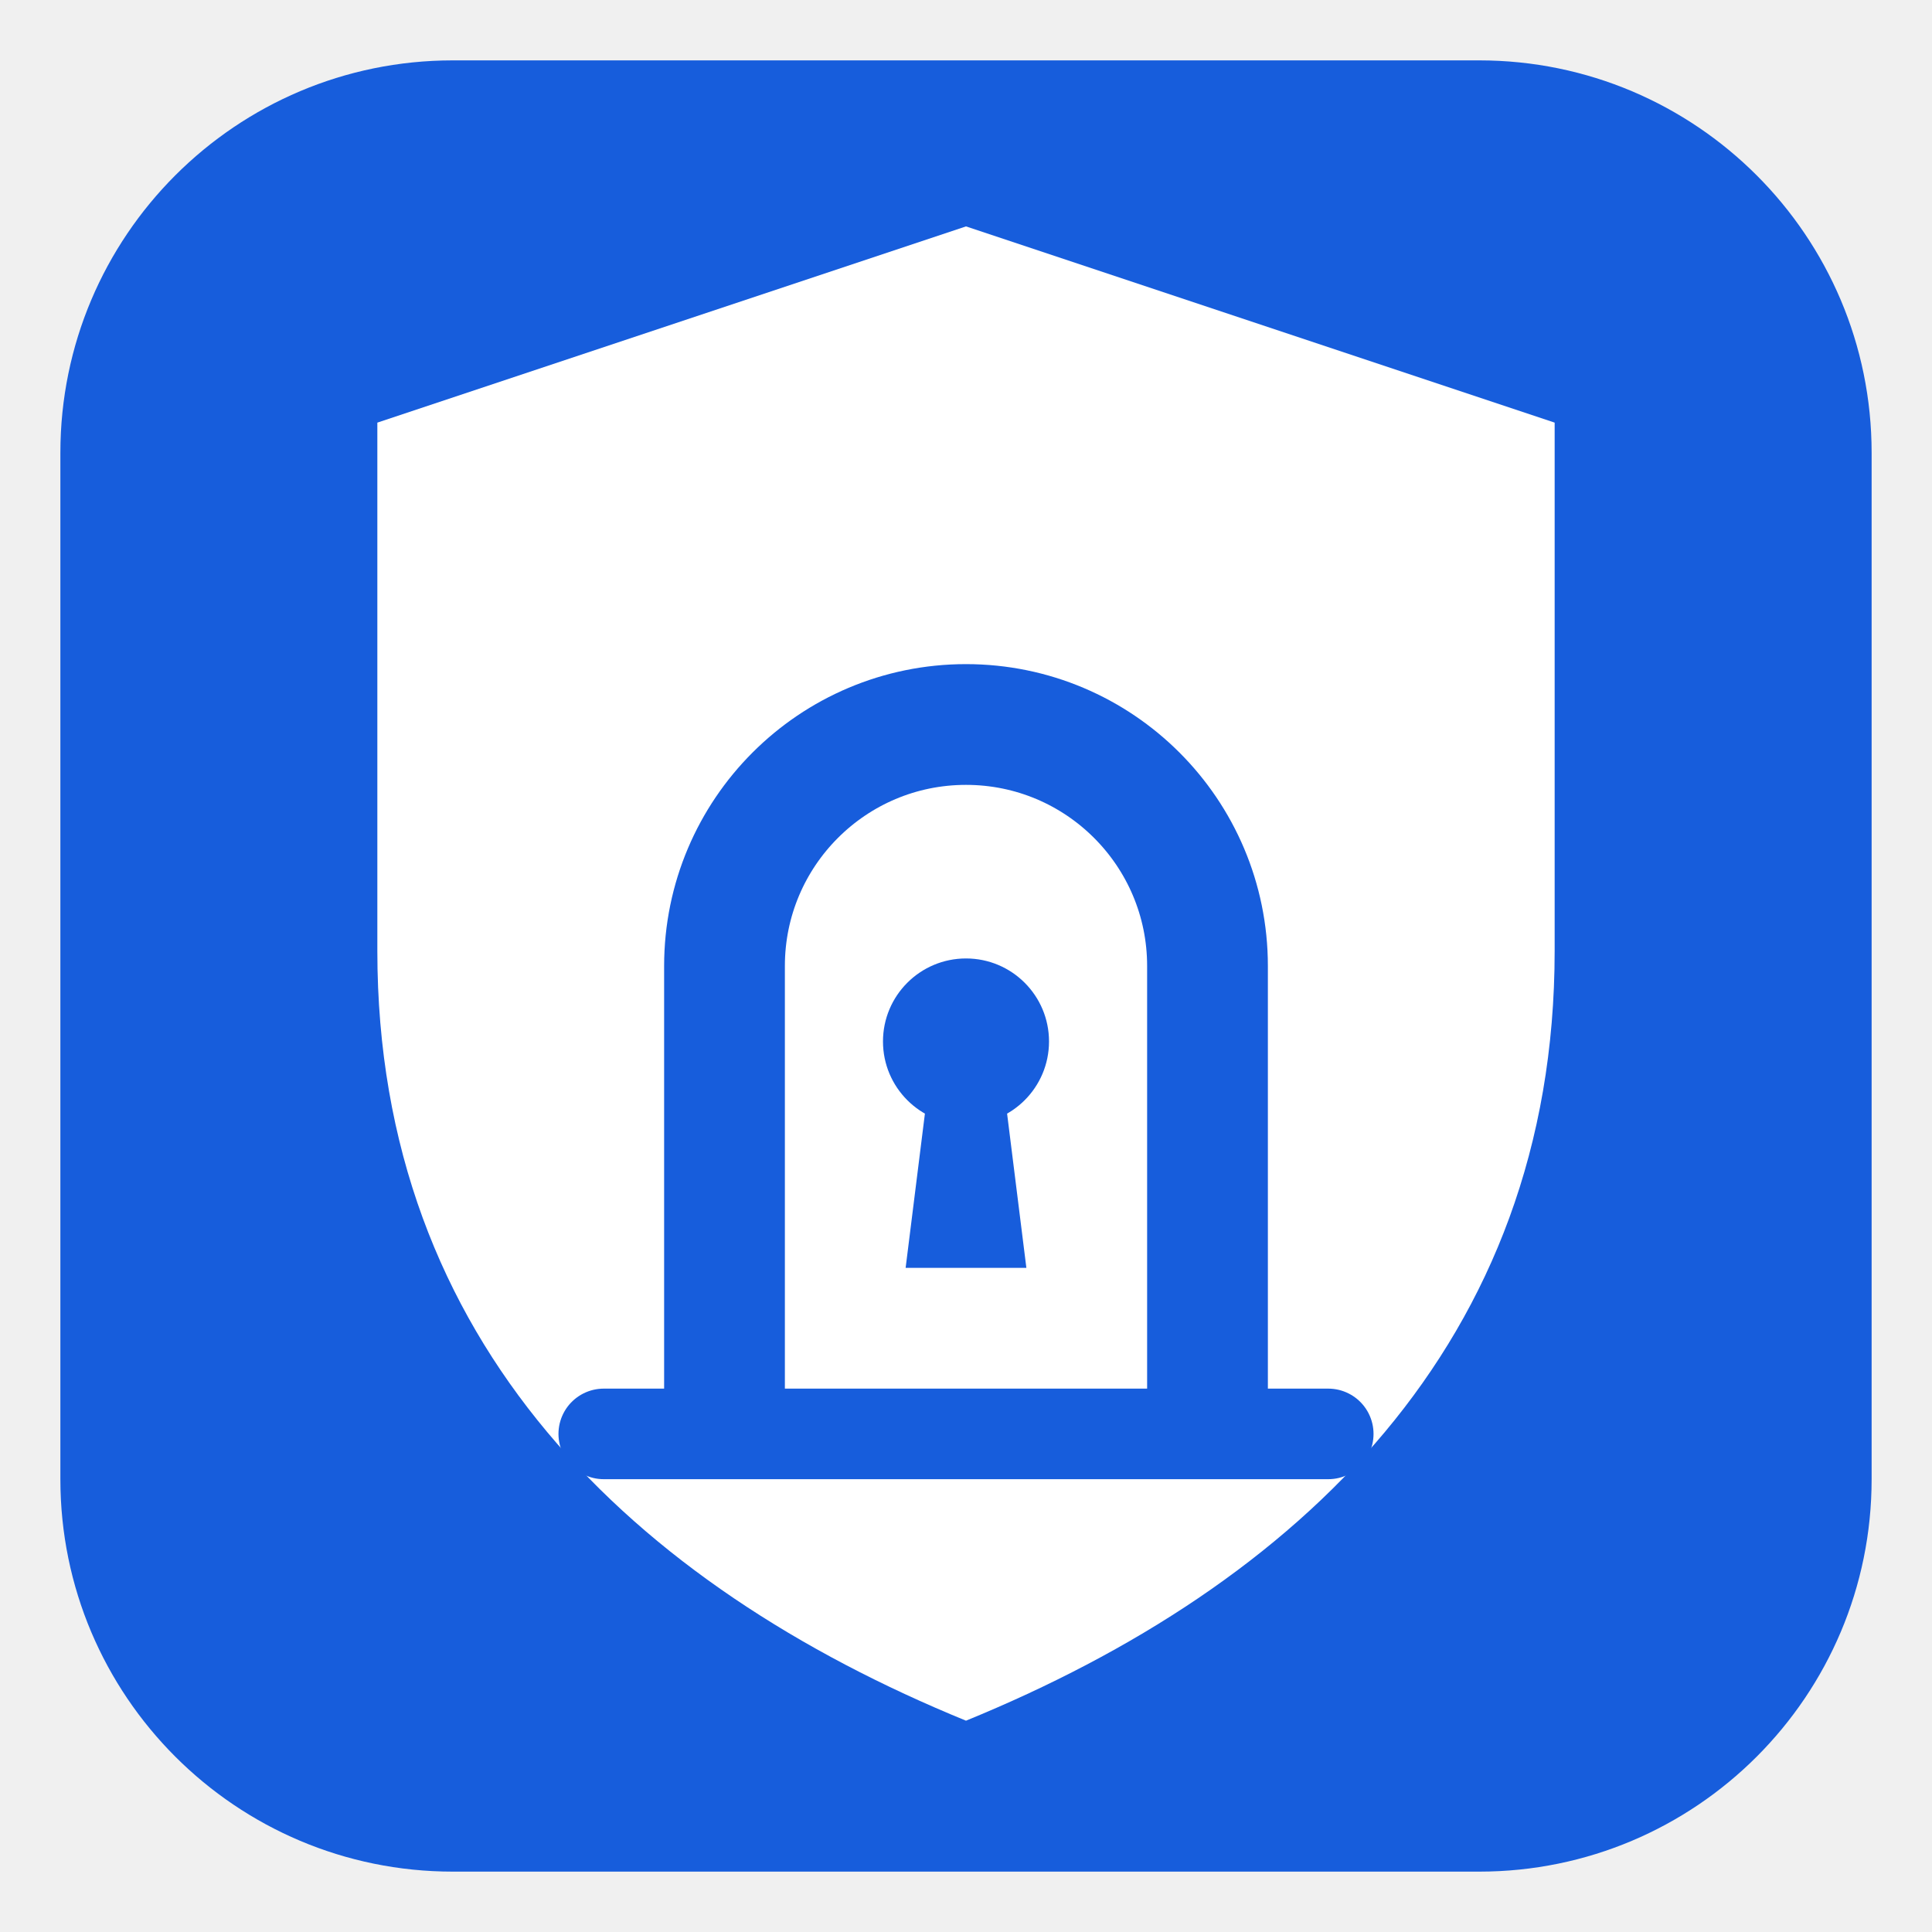
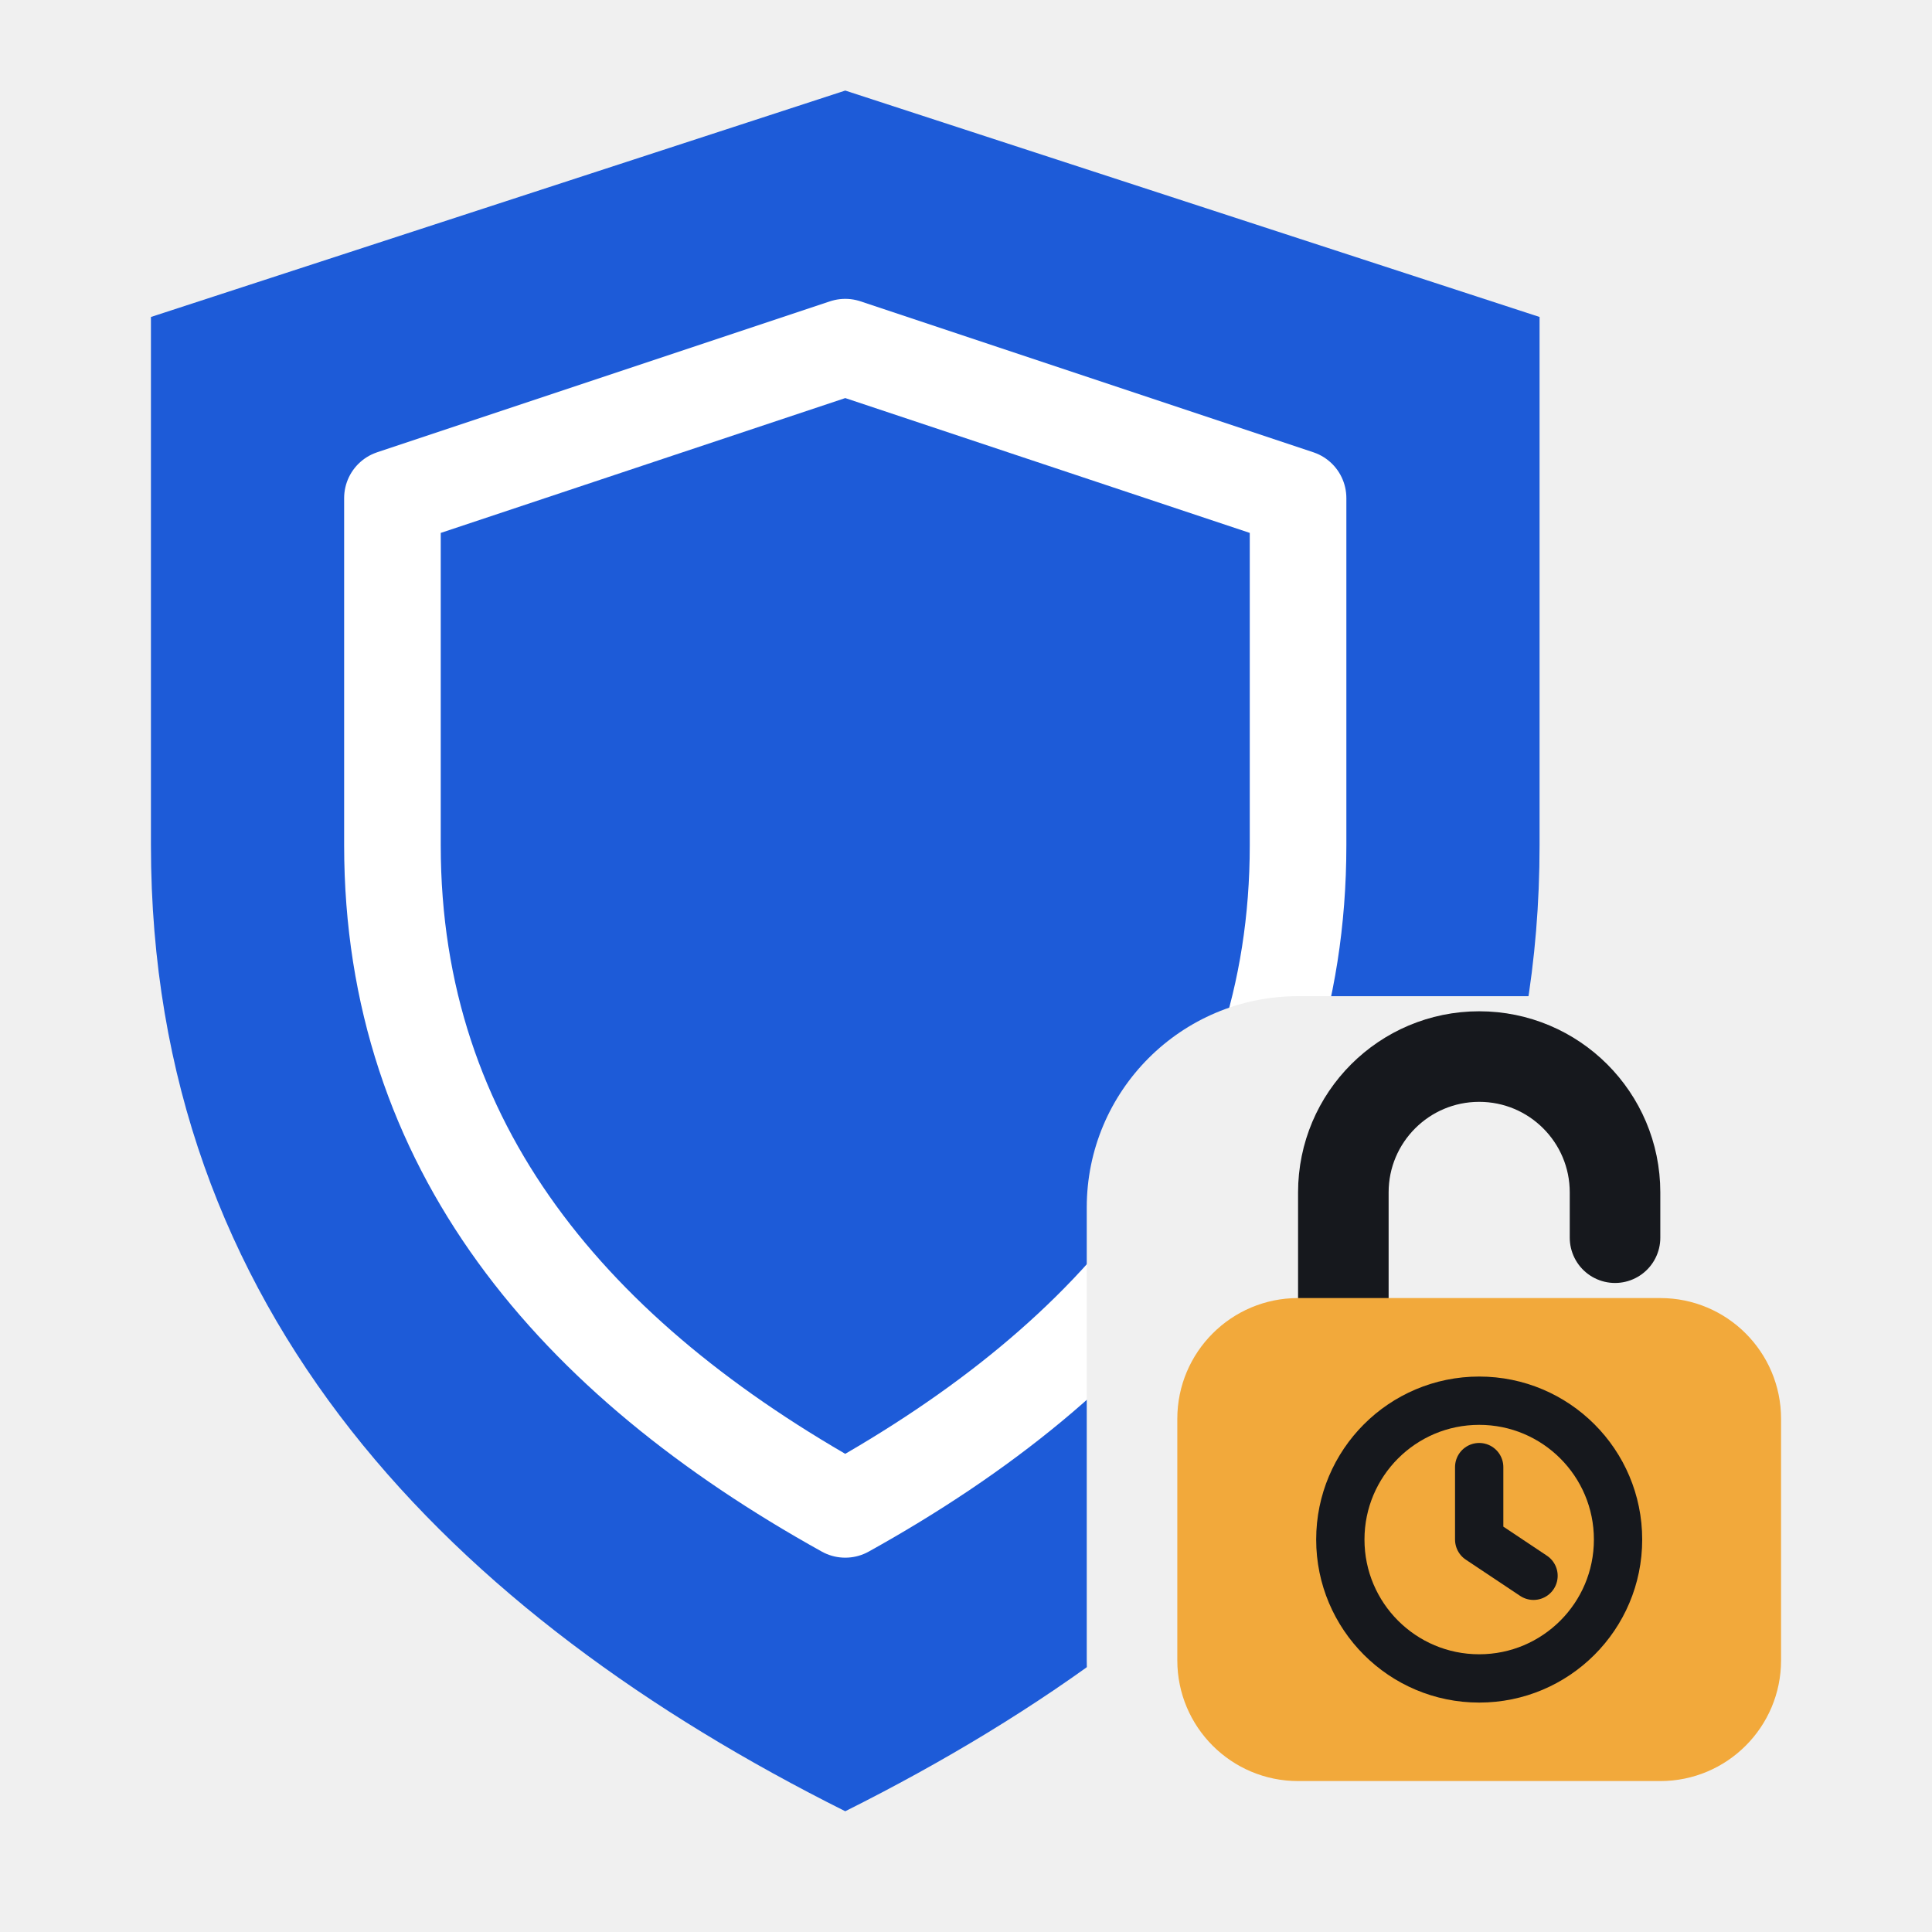
- <svg xmlns="http://www.w3.org/2000/svg" width="256" height="256" viewBox="0 0 256 256">
-   <rect x="8" y="8" width="240" height="240" rx="52" fill="#175ddc" />
-   <path d="M128 30 L206 56 V126 C206 178 172 210 128 228 C84 210 50 178 50 126 V56 Z" fill="#ffffff" />
-   <path d="M96 190 V128 a32 32 0 0 1 64 0 V190" fill="none" stroke="#175ddc" stroke-width="16" stroke-linejoin="round" />
-   <circle cx="128" cy="138" r="11" fill="#175ddc" />
-   <path d="M123 144 L120 168 H136 L133 144 Z" fill="#175ddc" />
-   <line x1="80" y1="190" x2="176" y2="190" stroke="#175ddc" stroke-width="12" stroke-linecap="round" />
+ <svg xmlns="http://www.w3.org/2000/svg" viewBox="0 0 64 64" width="64" height="64">
+   <mask id="knock" maskUnits="userSpaceOnUse" x="0" y="0" width="64" height="64">
+     <rect width="64" height="64" fill="#fff" />
+     <path d="M43 33 H55 A7 7 0 0 1 62 40 V55 A7 7 0 0 1 55 62 H43 A7 7 0 0 1 36 55 V40 A7 7 0 0 1 43 33 Z" fill="#000" />
+   </mask>
+   <g mask="url(#knock)">
+     <path d="M28 3 L51 10.5 V28 C51 43.5 41 53.5 28 60 C15 53.5 5 43.5 5 28 V10.5 Z" fill="#1D5BD8" stroke="none" stroke-width="0" stroke-linecap="round" stroke-linejoin="round" />
+     <path d="M28 11.5 L43 16.5 V28 C43 38 37 45 28 50 C19 45 13 38 13 28 V16.5 Z" fill="none" stroke="#FFFFFF" stroke-width="3.2" stroke-linecap="round" stroke-linejoin="round" />
+   </g>
+   <path d="M44.5 43.5 V39.5 A4.5 4.5 0 0 1 53.5 39.5 V41" fill="none" stroke="#16181D" stroke-width="3" stroke-linecap="round" stroke-linejoin="round" />
+   <path d="M43 43 H55 A4 4 0 0 1 59 47 V55 A4 4 0 0 1 55 59 H43 A4 4 0 0 1 39 55 V47 A4 4 0 0 1 43 43 Z" fill="#F2A93B" stroke="none" stroke-width="0" stroke-linecap="round" stroke-linejoin="round" />
+   <path d="M44.4 51 a4.6 4.6 0 1 0 9.2 0 a4.6 4.6 0 1 0 -9.2 0 Z" fill="none" stroke="#16181D" stroke-width="1.6" stroke-linecap="round" stroke-linejoin="round" />
+   <path d="M49 48.6 V51 L50.8 52.2" fill="none" stroke="#16181D" stroke-width="1.6" stroke-linecap="round" stroke-linejoin="round" />
</svg>
